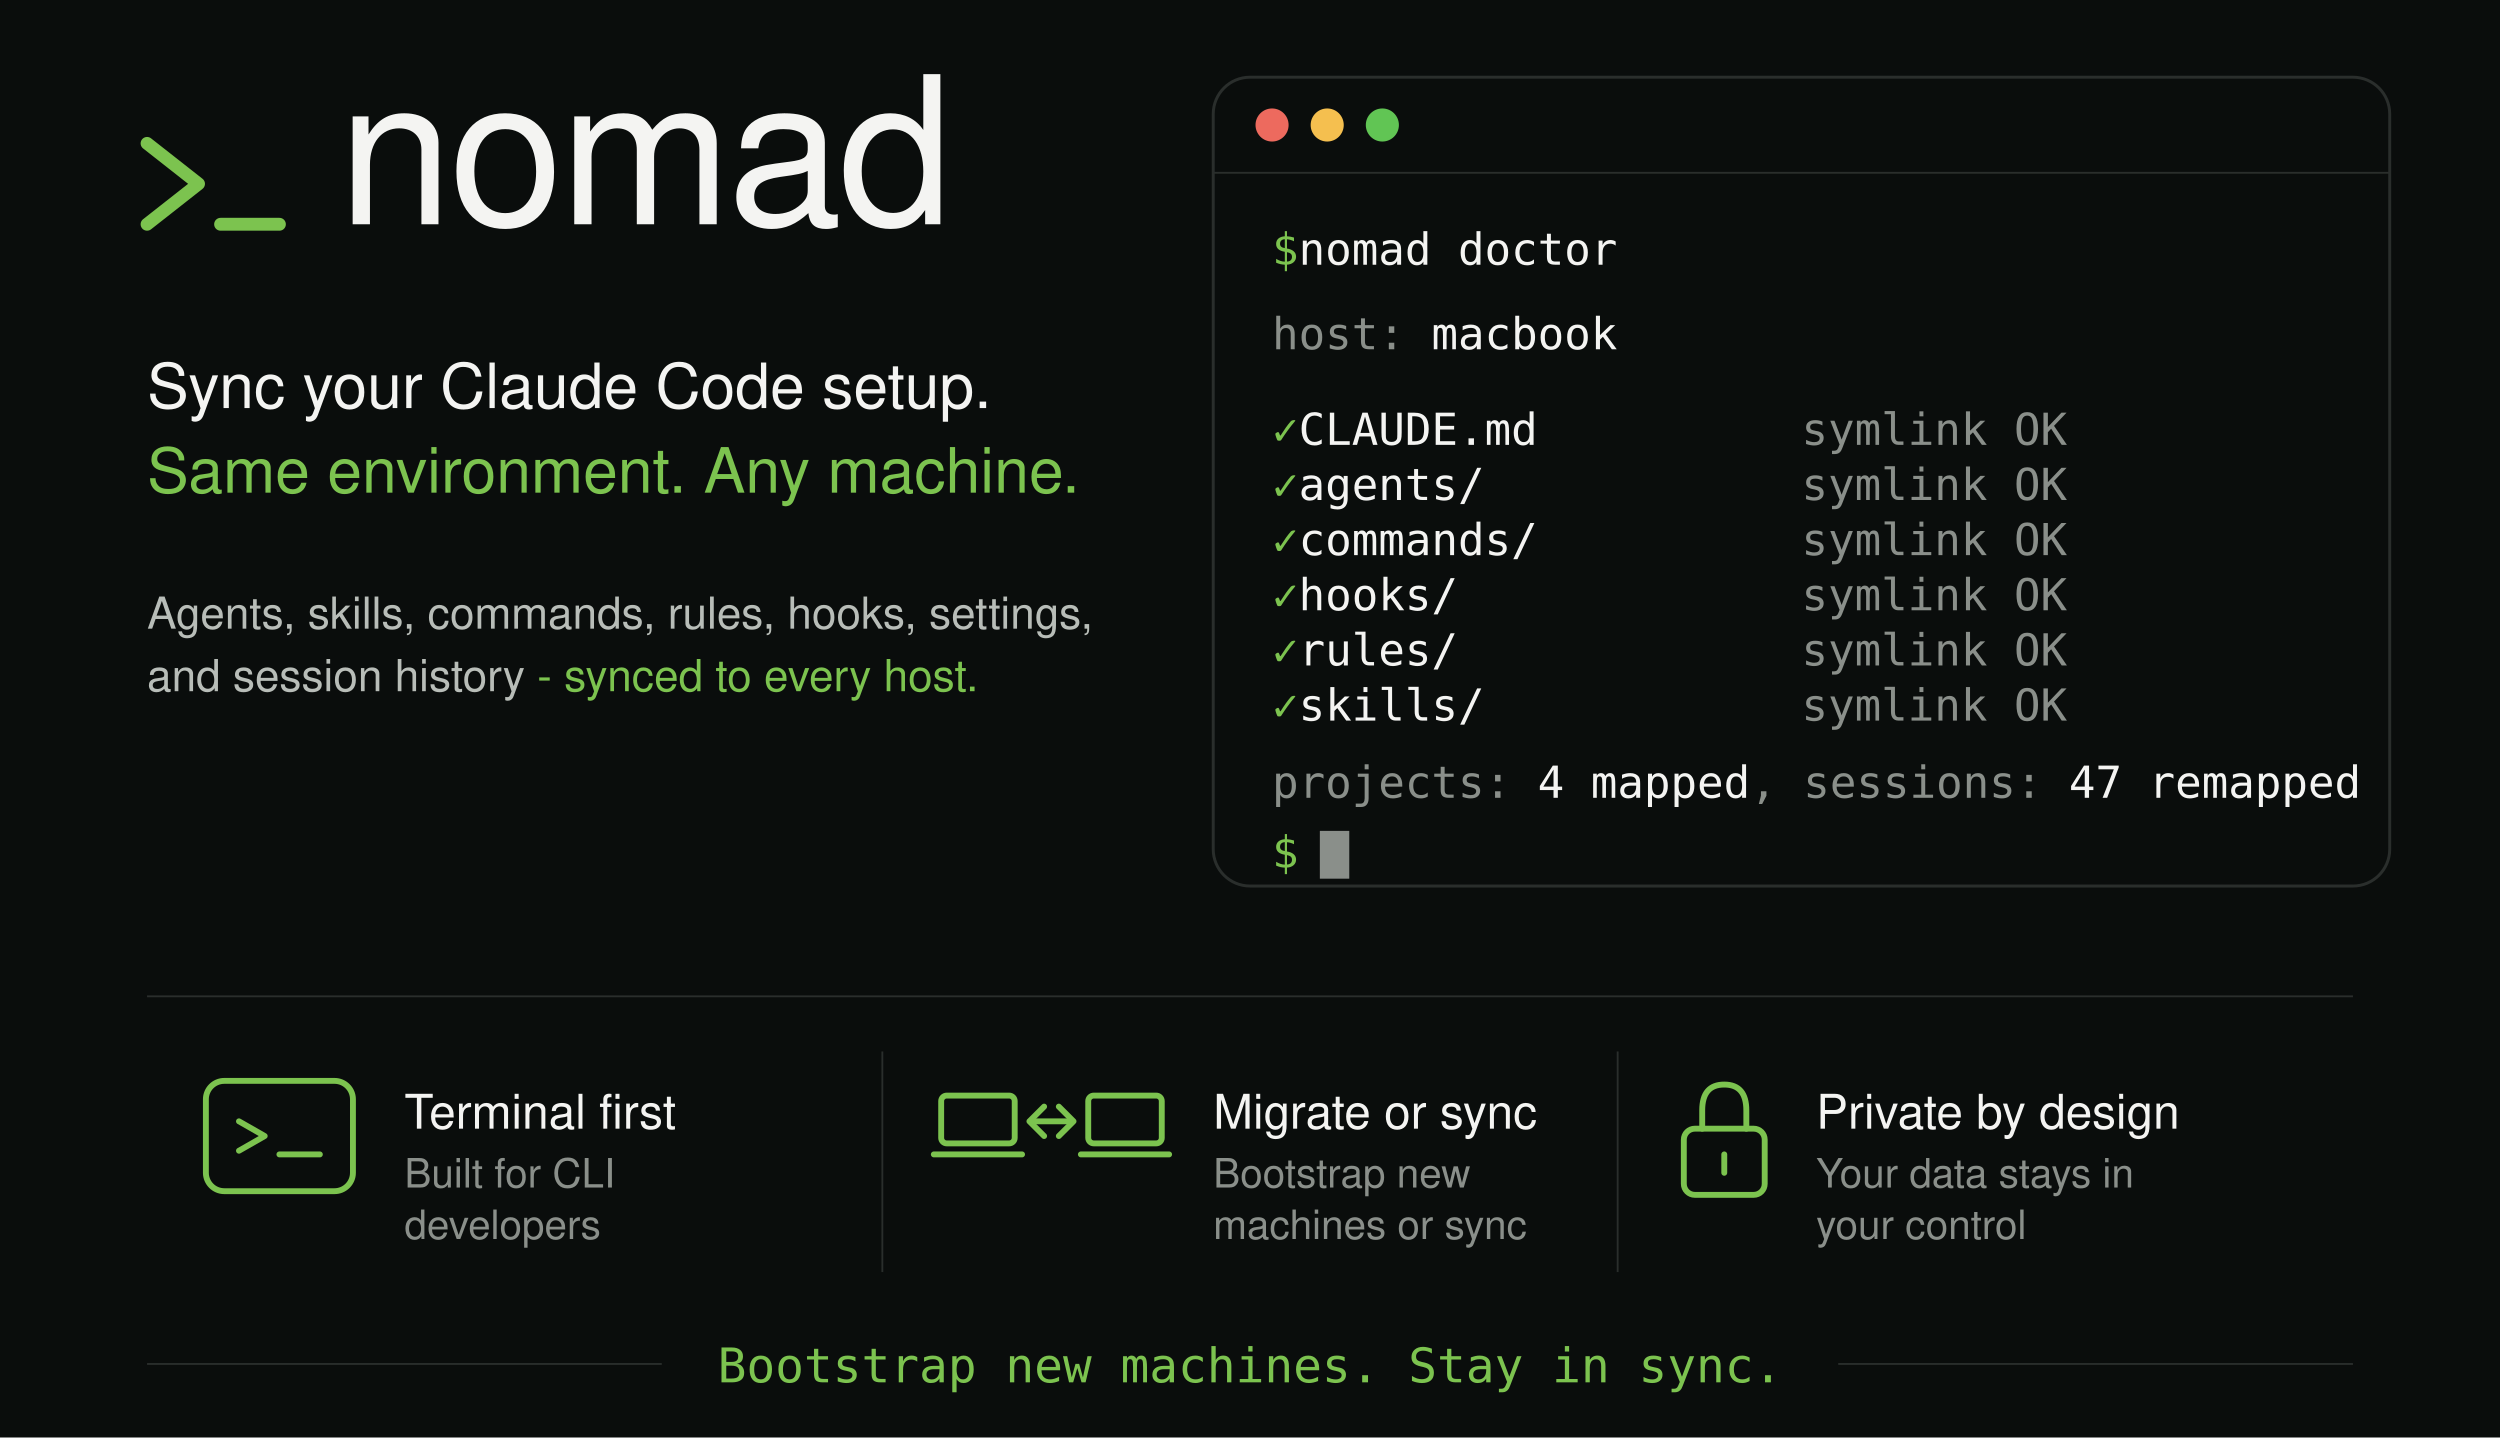
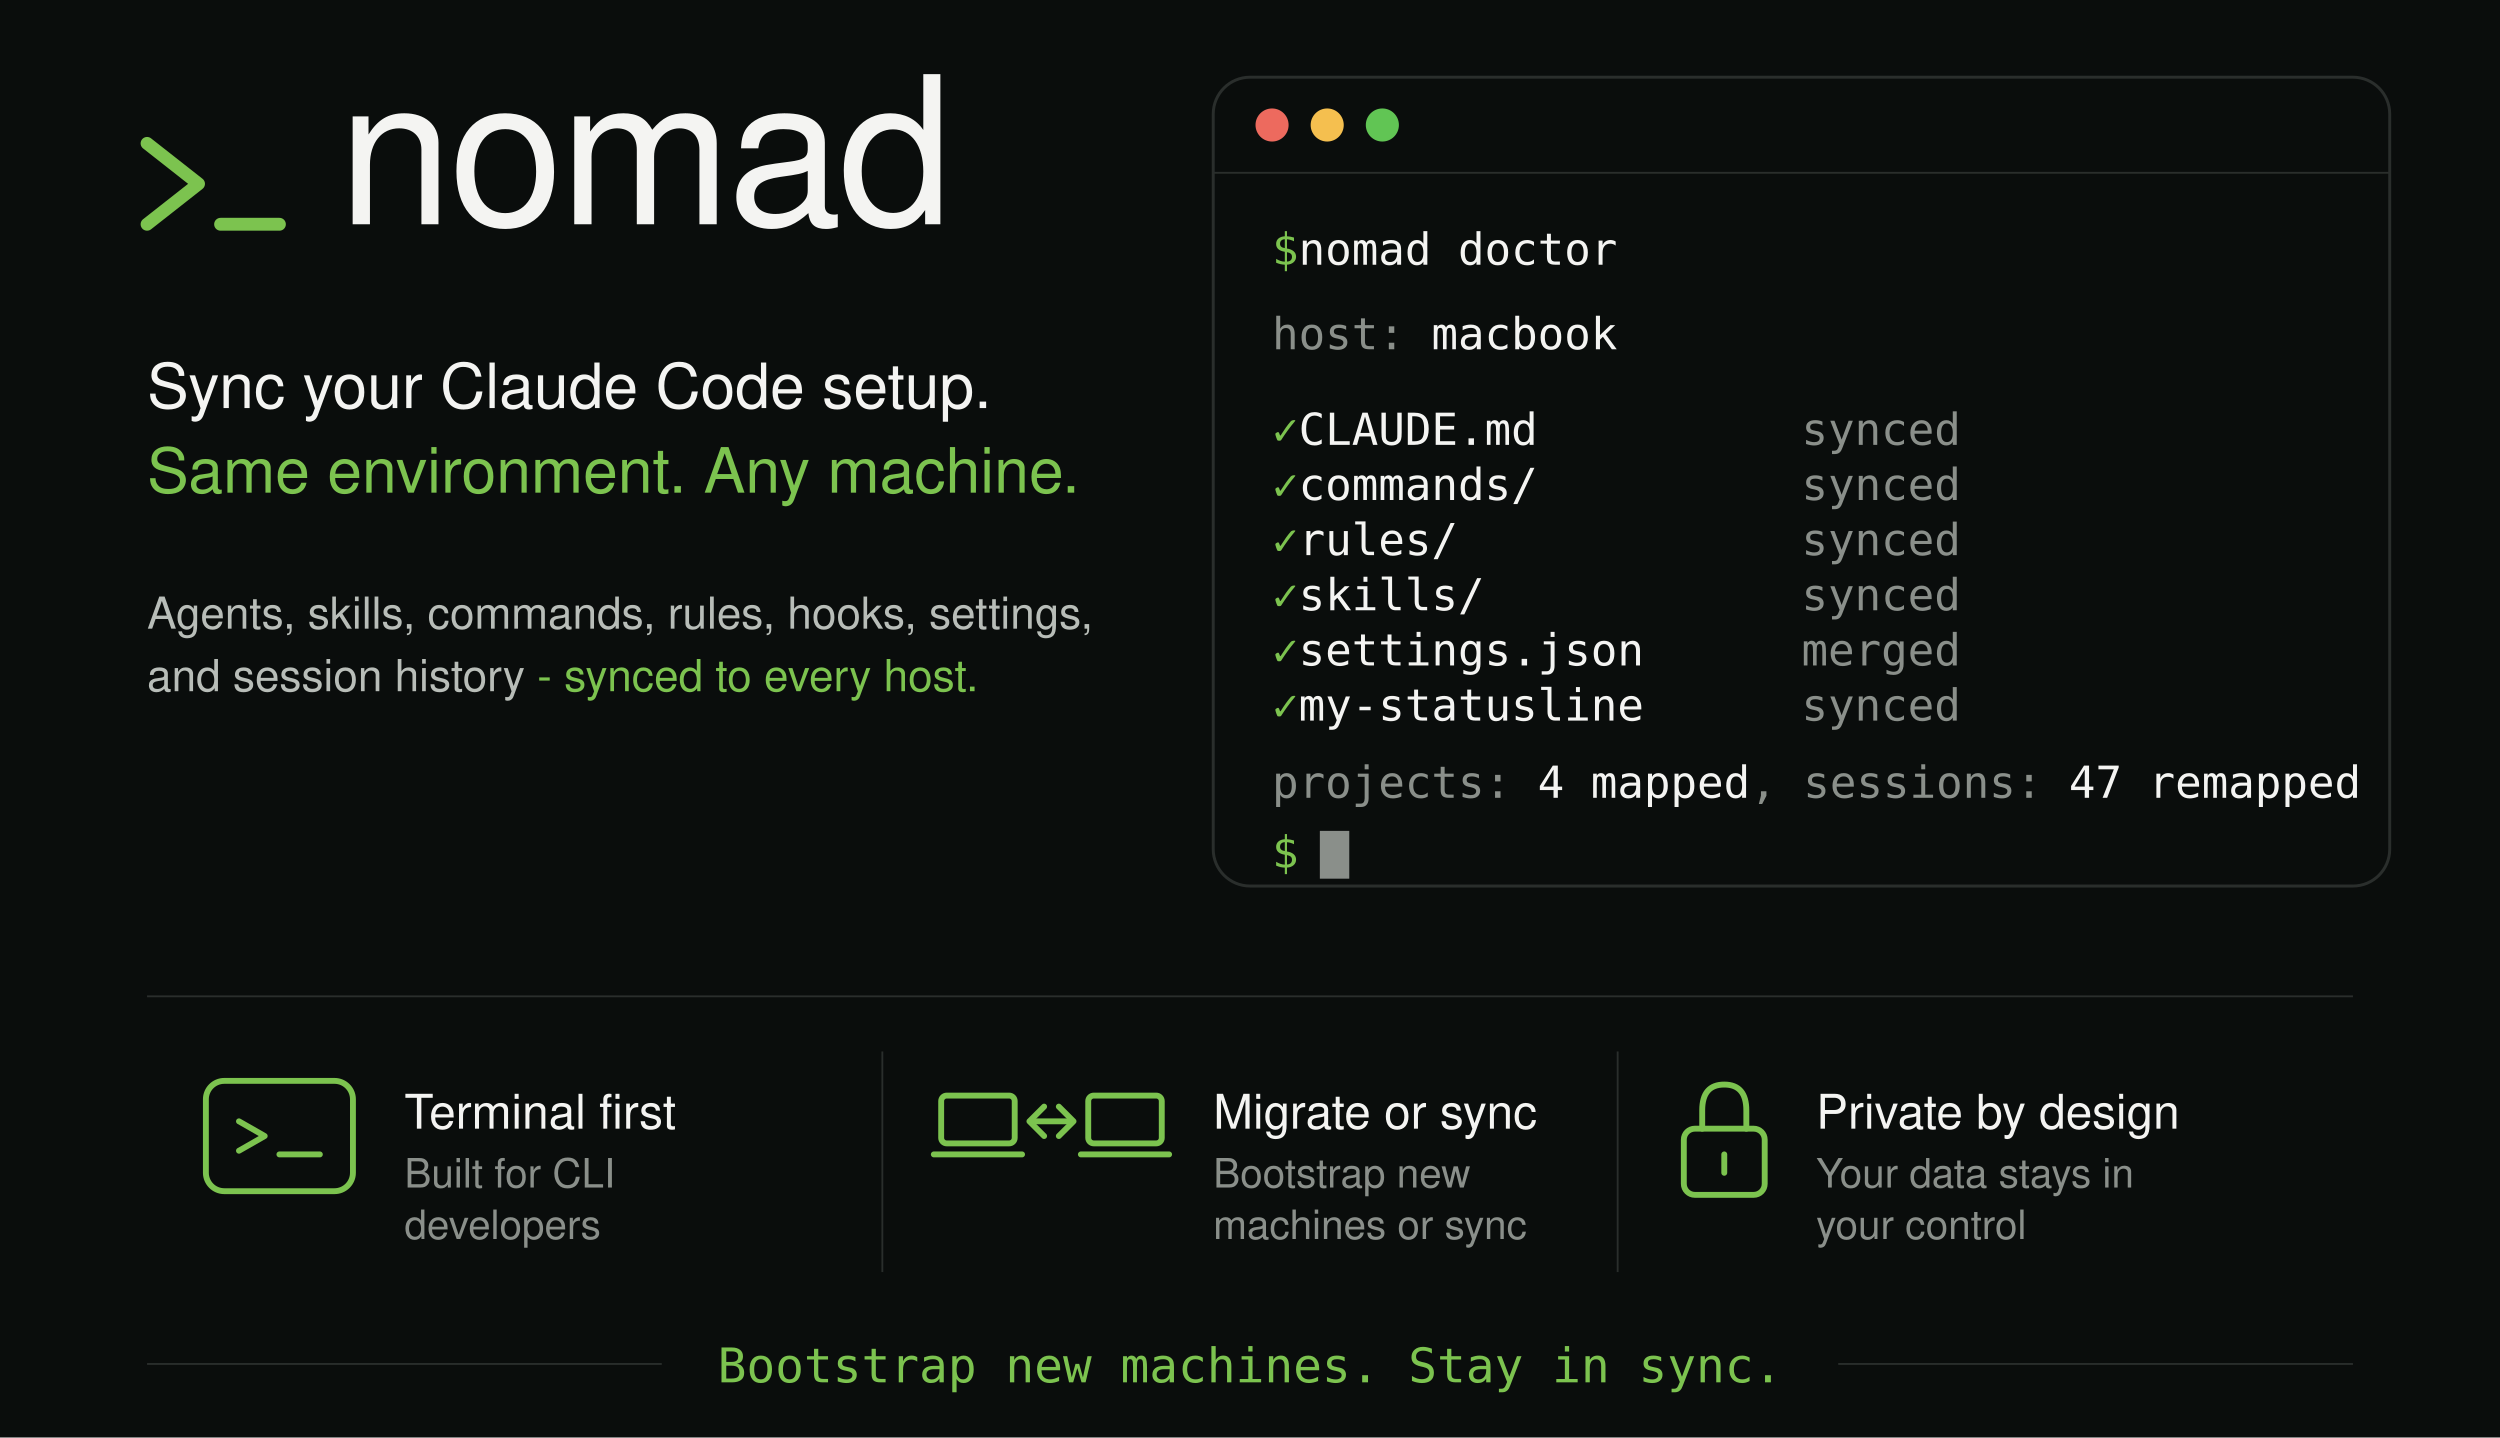
<svg xmlns="http://www.w3.org/2000/svg" width="100%" viewBox="0 0 680 391" role="img" font-family="-apple-system, BlinkMacSystemFont, 'Segoe UI', Helvetica, Arial, sans-serif">
  <defs>
    <style>
.bg          { fill: #0a0d0c; }
.term-bg     { fill: #0f1311; }
.term-stroke { stroke: #2a2e2c; fill: none; }
.divider     { stroke: #2a2e2c; stroke-width: 0.5; }
.brand-stroke{ stroke: #7CC34F; fill: none; stroke-linecap: round; stroke-linejoin: round; }
.icon-stroke { stroke: #7CC34F; fill: none; stroke-linecap: round; stroke-linejoin: round; stroke-width: 1.6; }

.wordmark    { font-size: 56px; font-weight: 500; fill: #f4f4f2; letter-spacing: -1px; }
.tag-white   { font-size: 17px; font-weight: 500; fill: #f4f4f2; }
.tag-green   { font-size: 17px; font-weight: 500; fill: #7CC34F; }
.sub         { font-size: 12px; font-weight: 400; fill: #b8bdb8; }
.sub-green   { font-size: 12px; font-weight: 400; fill: #7CC34F; }
.mono        { font-family: ui-monospace, 'SF Mono', Menlo, Consolas, monospace; font-size: 12px; fill: #f4f4f2; }
.mono-green  { font-family: ui-monospace, 'SF Mono', Menlo, Consolas, monospace; font-size: 12px; fill: #7CC34F; }
.mono-muted  { font-family: ui-monospace, 'SF Mono', Menlo, Consolas, monospace; font-size: 12px; fill: #8a8f8a; }
.feat-title  { font-size: 13px; font-weight: 500; fill: #f4f4f2; }
.feat-sub    { font-size: 11px; font-weight: 400; fill: #8a8f8a; }
.footer-text { font-family: ui-monospace, 'SF Mono', Menlo, Consolas, monospace; font-size: 13px; fill: #7CC34F; }
</style>
  </defs>
  <rect x="0" y="0" width="680" height="391" fill="#0a0d0c" />
  <g transform="translate(0, -24)">
    <g transform="translate(40, 63)">
      <path d="M 0 0 L 14 11 L 0 22" class="brand-stroke" stroke-width="3.5" />
      <line x1="20" y1="22" x2="36" y2="22" class="brand-stroke" stroke-width="3.5" />
    </g>
    <text x="92" y="85" class="wordmark">nomad</text>
    <text x="40" y="135" class="tag-white">Sync your Claude Code setup.</text>
    <text x="40" y="158" class="tag-green">Same environment. Any machine.</text>
    <text x="40" y="195" class="sub">Agents, skills, commands, rules, hooks, settings,</text>
    <text x="40" y="212" class="sub">and session history <tspan class="sub-green">- synced to every host.</tspan>
    </text>
    <g transform="translate(0, -25)">
      <rect x="330" y="70" width="320" height="220" rx="10" class="term-bg term-stroke" stroke-width="0.8" />
      <line x1="330" y1="96" x2="650" y2="96" class="divider" />
      <circle cx="346" cy="83" r="4.5" fill="#ed6a5e" />
      <circle cx="361" cy="83" r="4.5" fill="#f5bf4f" />
      <circle cx="376" cy="83" r="4.5" fill="#61c554" />
      <text x="346" y="121" class="mono-green">$<tspan class="mono"> nomad doctor</tspan>
      </text>
      <text x="346" y="144" class="mono-muted">host: <tspan class="mono">macbook</tspan>
      </text>
      <text x="346" y="170" class="mono-green">✓<tspan class="mono">  CLAUDE.md</tspan>
-         <tspan class="mono-muted" x="490" y="170">symlink OK</tspan>
+         <tspan class="mono-muted" x="490" y="170">synced</tspan>
      </text>
-       <text x="346" y="185" class="mono-green">✓<tspan class="mono">  agents/</tspan>
-         <tspan class="mono-muted" x="490" y="185">symlink OK</tspan>
+       <text x="346" y="185" class="mono-green">✓<tspan class="mono">  commands/</tspan>
+         <tspan class="mono-muted" x="490" y="185">synced</tspan>
      </text>
-       <text x="346" y="200" class="mono-green">✓<tspan class="mono">  commands/</tspan>
-         <tspan class="mono-muted" x="490" y="200">symlink OK</tspan>
+       <text x="346" y="200" class="mono-green">✓<tspan class="mono">  rules/</tspan>
+         <tspan class="mono-muted" x="490" y="200">synced</tspan>
      </text>
-       <text x="346" y="215" class="mono-green">✓<tspan class="mono">  hooks/</tspan>
-         <tspan class="mono-muted" x="490" y="215">symlink OK</tspan>
+       <text x="346" y="215" class="mono-green">✓<tspan class="mono">  skills/</tspan>
+         <tspan class="mono-muted" x="490" y="215">synced</tspan>
      </text>
-       <text x="346" y="230" class="mono-green">✓<tspan class="mono">  rules/</tspan>
-         <tspan class="mono-muted" x="490" y="230">symlink OK</tspan>
+       <text x="346" y="230" class="mono-green">✓<tspan class="mono">  settings.json</tspan>
+         <tspan class="mono-muted" x="490" y="230">merged</tspan>
      </text>
-       <text x="346" y="245" class="mono-green">✓<tspan class="mono">  skills/</tspan>
-         <tspan class="mono-muted" x="490" y="245">symlink OK</tspan>
+       <text x="346" y="245" class="mono-green">✓<tspan class="mono">  my-statusline</tspan>
+         <tspan class="mono-muted" x="490" y="245">synced</tspan>
      </text>
      <text x="346" y="266" class="mono-muted">projects: <tspan class="mono">4 mapped</tspan>, sessions: <tspan class="mono">47 remapped</tspan>
      </text>
      <text x="346" y="285" class="mono-green">$</text>
      <rect x="359" y="275" width="8" height="13" fill="#8a8f8a">
        <animate attributeName="opacity" values="1;0;1" dur="1.2s" repeatCount="indefinite" />
      </rect>
    </g>
    <g transform="translate(0, -25)">
      <line x1="40" y1="320" x2="640" y2="320" class="divider" />
      <line x1="240" y1="335" x2="240" y2="395" class="divider" />
      <line x1="440" y1="335" x2="440" y2="395" class="divider" />
      <g transform="translate(56, 343)">
        <rect x="0" y="0" width="40" height="30" rx="5" class="icon-stroke" />
        <path d="M 9 11 L 16 15 L 9 19" class="icon-stroke" />
        <line x1="20" y1="20" x2="31" y2="20" class="icon-stroke" />
        <text x="54" y="13" class="feat-title">Terminal first</text>
        <text x="54" y="29" class="feat-sub">Built for CLI</text>
        <text x="54" y="43" class="feat-sub">developers</text>
      </g>
      <g transform="translate(256, 343)">
        <rect x="0" y="4" width="20" height="13" rx="1.5" class="icon-stroke" />
        <line x1="-2" y1="20" x2="22" y2="20" class="icon-stroke" />
        <line x1="25" y1="11" x2="35" y2="11" class="icon-stroke" />
        <path d="M 28 7 L 24 11 L 28 15" class="icon-stroke" />
        <path d="M 32 7 L 36 11 L 32 15" class="icon-stroke" />
        <rect x="40" y="4" width="20" height="13" rx="1.5" class="icon-stroke" />
        <line x1="38" y1="20" x2="62" y2="20" class="icon-stroke" />
        <text x="74" y="13" class="feat-title">Migrate or sync</text>
        <text x="74" y="29" class="feat-sub">Bootstrap new</text>
        <text x="74" y="43" class="feat-sub">machines or sync</text>
      </g>
      <g transform="translate(456, 343)">
        <rect x="2" y="13" width="22" height="18" rx="3" class="icon-stroke" />
        <path d="M 7 13 L 7 8 Q 7 1 13 1 Q 19 1 19 8 L 19 13" class="icon-stroke" />
        <line x1="13" y1="20" x2="13" y2="25" class="icon-stroke" />
        <text x="38" y="13" class="feat-title">Private by design</text>
        <text x="38" y="29" class="feat-sub">Your data stays in</text>
        <text x="38" y="43" class="feat-sub">your control</text>
      </g>
      <line x1="40" y1="420" x2="180" y2="420" class="divider" />
      <text x="340" y="425" text-anchor="middle" class="footer-text">Bootstrap new machines. Stay in sync.</text>
      <line x1="500" y1="420" x2="640" y2="420" class="divider" />
    </g>
  </g>
</svg>
